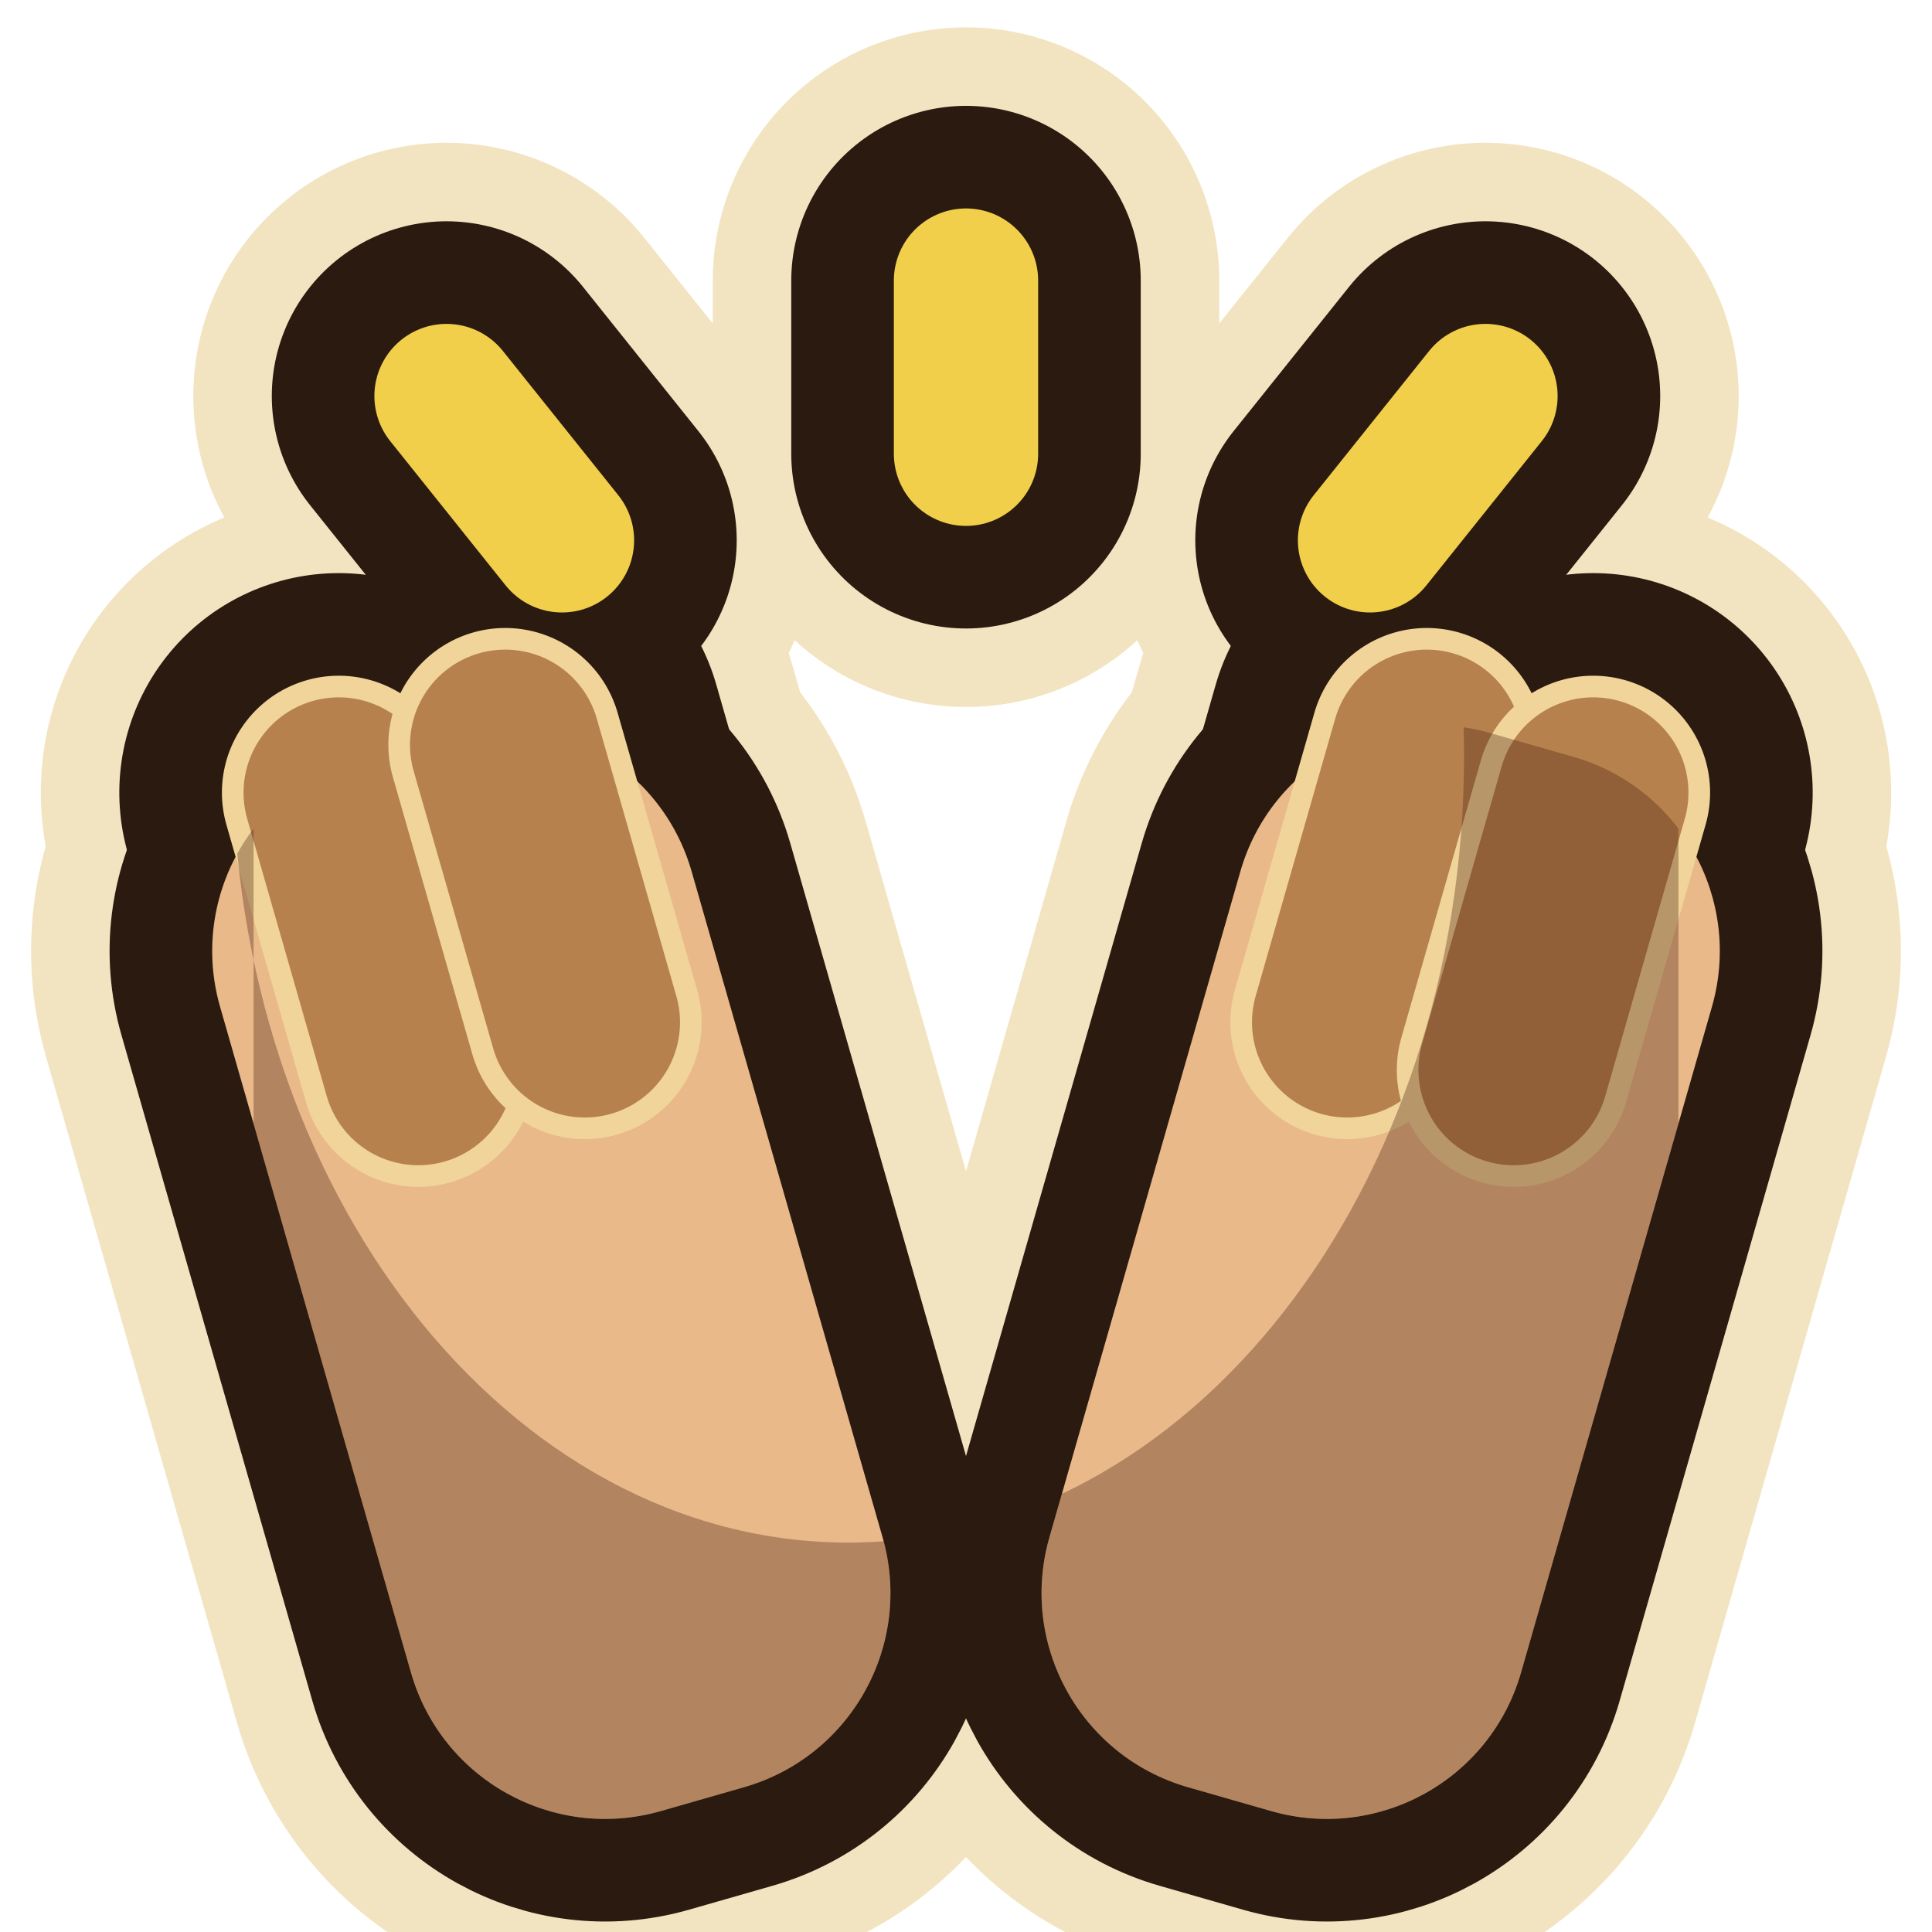
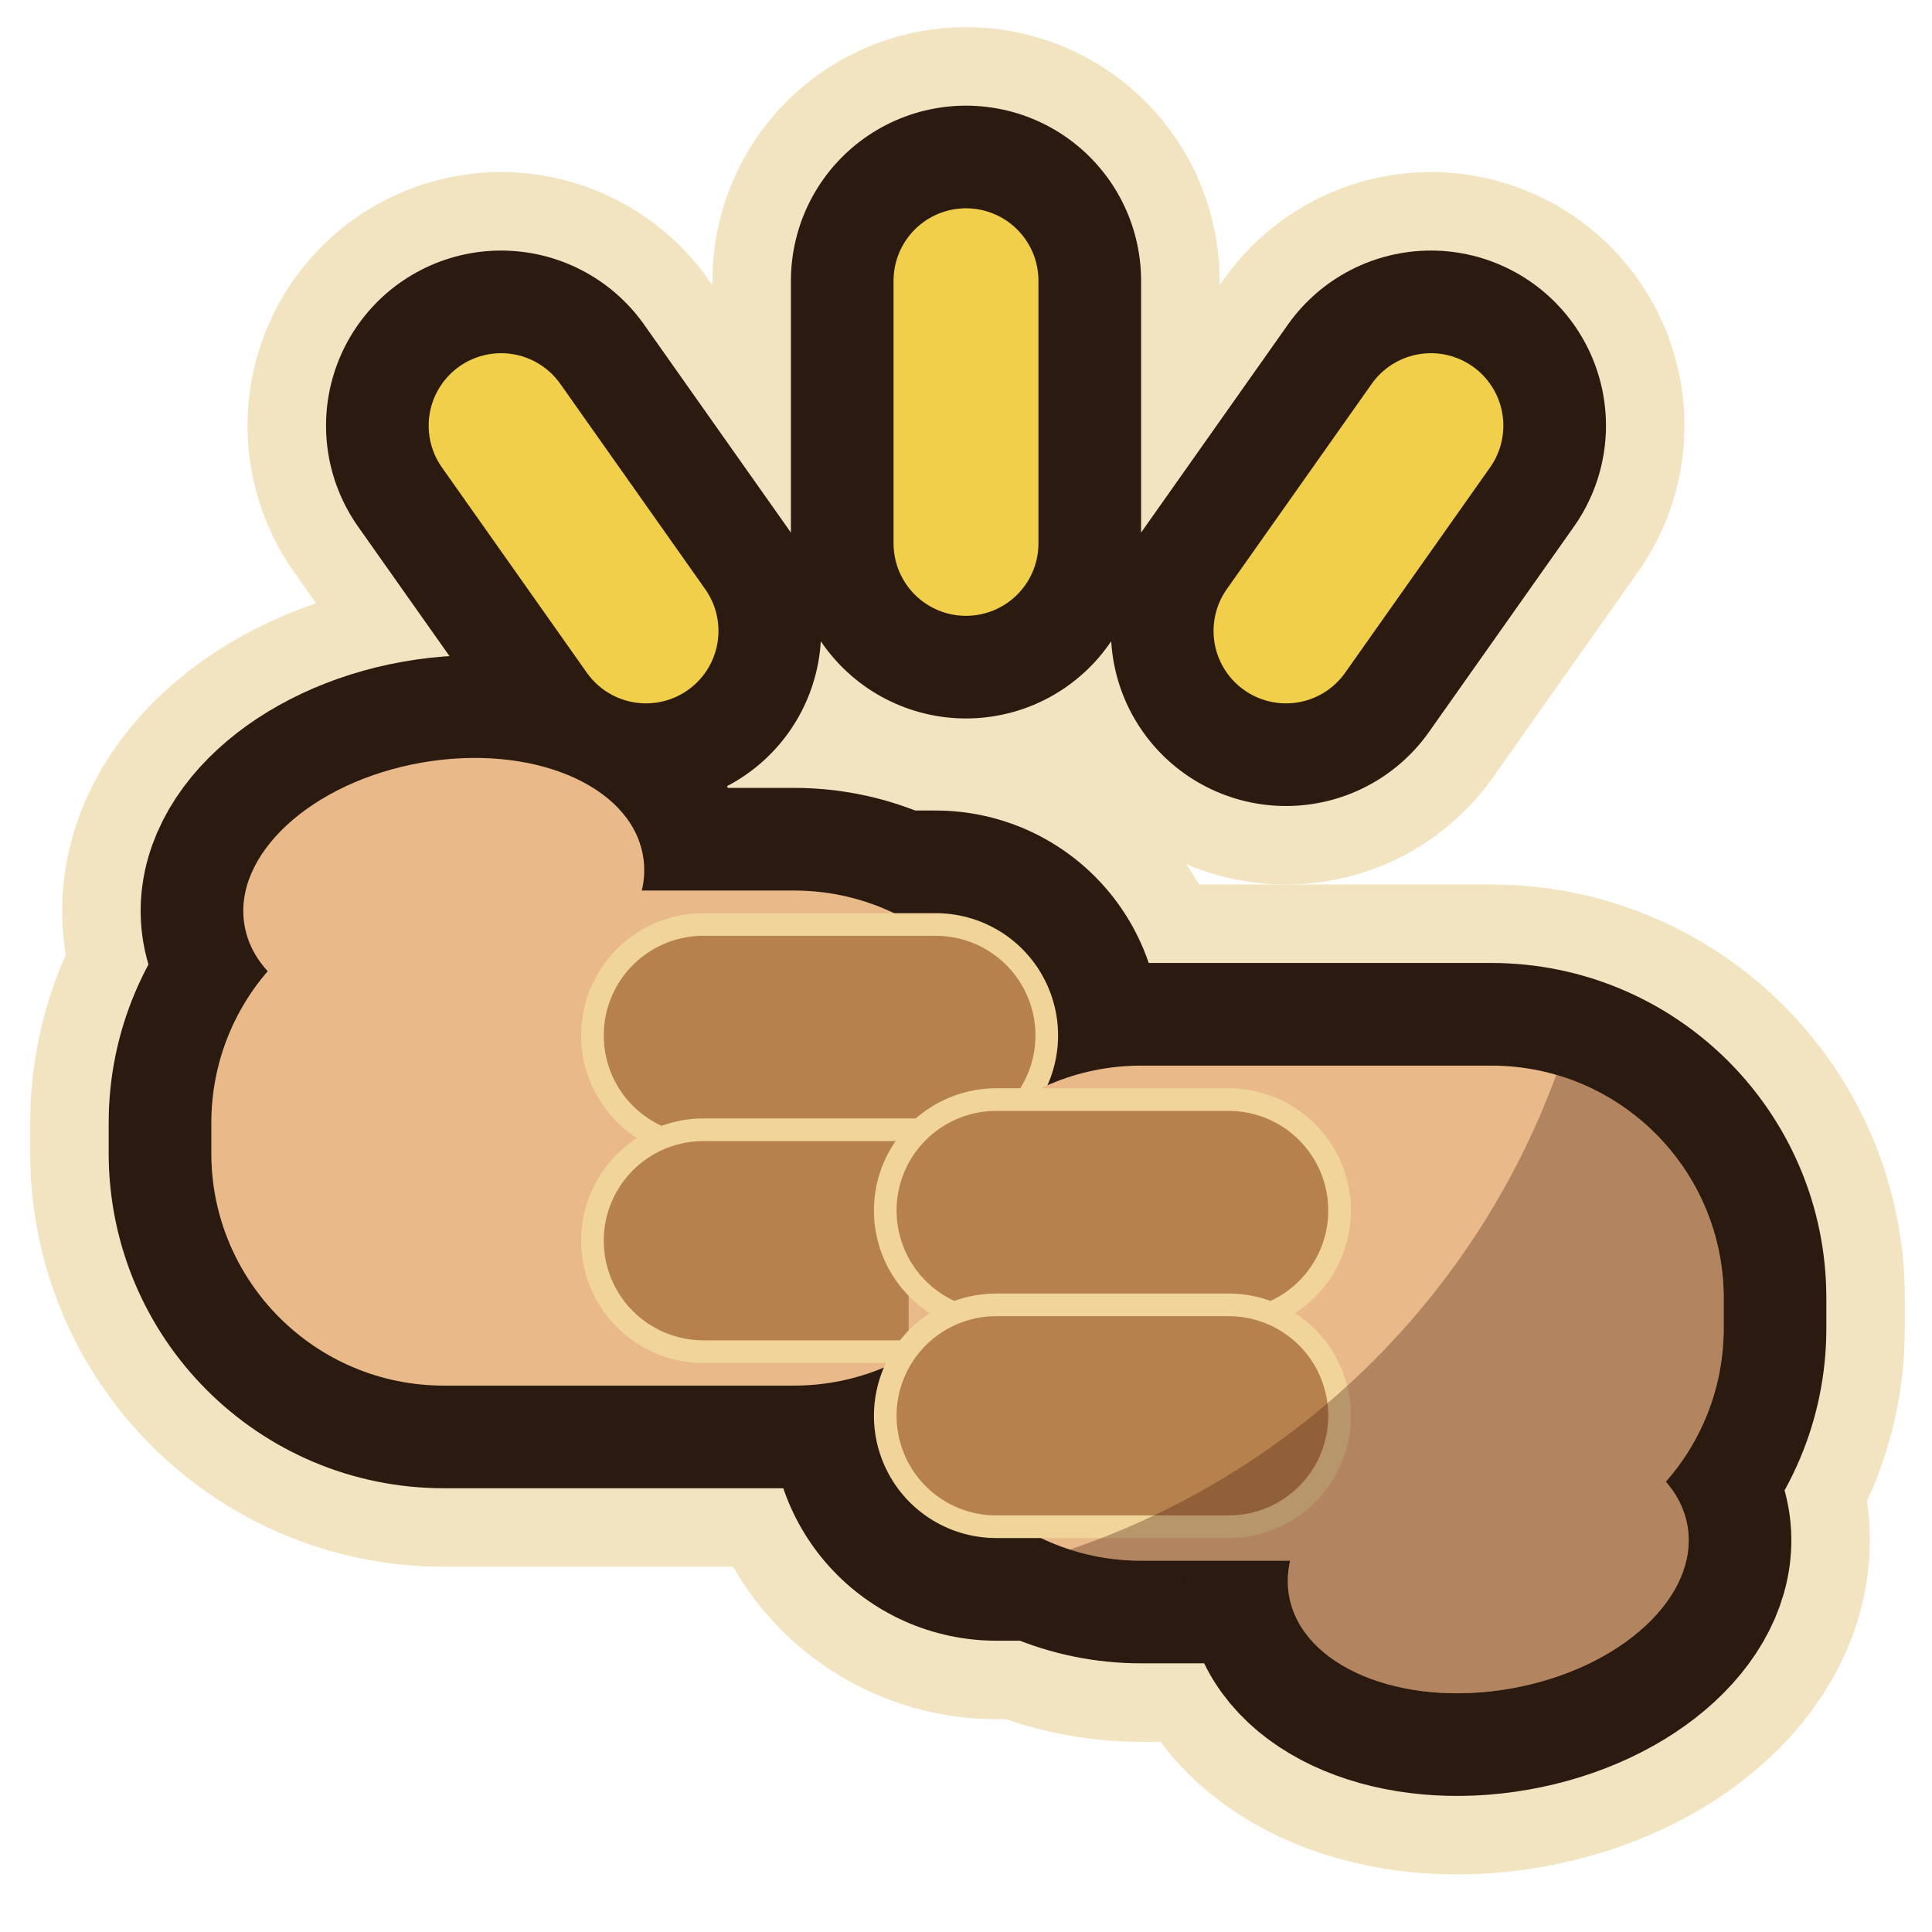
<svg xmlns="http://www.w3.org/2000/svg" viewBox="0 0 64 64" role="img" aria-label="clapping hands">
-   <g fill="#f2e4c0" stroke="#f2e4c0" stroke-linejoin="round" stroke-linecap="round">
-     <g transform="translate(32 32) scale(0.956) translate(-32 -29.75)">
-       <g transform="rotate(-16 32 56)">
-         <rect x="14" y="18" width="17" height="38" rx="7" stroke-width="12.55" />
-         <path fill="none" stroke-linecap="round" stroke-linejoin="round" stroke-width="20.65" d="M20 19L20 29M26 19L26 29" />
-       </g>
-       <g transform="rotate(16 32 56)">
-         <rect x="33" y="18" width="17" height="38" rx="7" stroke-width="12.55" />
-         <path fill="none" stroke-linecap="round" stroke-linejoin="round" stroke-width="20.65" d="M38 19L38 29M44 19L44 29" />
-       </g>
-       <path fill="none" stroke-linecap="round" stroke-linejoin="round" stroke-width="17.55" d="M32 6L32 12M14 10L18 15M50 10L46 15" />
-     </g>
+   <g fill="#f2e4c0" stroke="#f2e4c0" stroke-linejoin="round" stroke-linecap="round" stroke-width="12">
+     <rect x="7" y="29.5" width="27" height="16.4" rx="7.7" />
+     <rect x="30.1" y="35.3" width="27" height="16.4" rx="7.7" />
+     <ellipse cx="14.7" cy="29.5" rx="6.7" ry="4.3" transform="rotate(-10 14.7 29.5)" />
+     <path fill="none" stroke-width="20.1" d="M23.3 34.3L31 34.3M23.3 41.1L31 41.1M33 40.1L40.7 40.1M33 46.9L40.7 46.9" />
+     <ellipse cx="49.3" cy="51.7" rx="6.7" ry="4.3" transform="rotate(-10 49.3 51.7)" />
+     <path fill="none" stroke-width="16.8" d="M32 9.3L32 18M16.6 14.1L21.4 20.9M47.4 14.1L42.6 20.9" />
  </g>
-   <g fill="#2a1a10" stroke="#2a1a10" stroke-linejoin="round" stroke-linecap="round">
-     <g transform="translate(32 32) scale(0.956) translate(-32 -29.75)">
-       <g transform="rotate(-16 32 56)">
-         <rect x="14" y="18" width="17" height="38" rx="7" stroke-width="7.11" />
-         <path fill="none" stroke-linecap="round" stroke-linejoin="round" stroke-width="15.21" d="M20 19L20 29M26 19L26 29" />
-       </g>
-       <g transform="rotate(16 32 56)">
-         <rect x="33" y="18" width="17" height="38" rx="7" stroke-width="7.11" />
-         <path fill="none" stroke-linecap="round" stroke-linejoin="round" stroke-width="15.21" d="M38 19L38 29M44 19L44 29" />
-       </g>
-       <path fill="none" stroke-linecap="round" stroke-linejoin="round" stroke-width="12.11" d="M32 6L32 12M14 10L18 15M50 10L46 15" />
-     </g>
+   <g fill="#2a1a10" stroke="#2a1a10" stroke-linejoin="round" stroke-linecap="round" stroke-width="6.8">
+     <rect x="7" y="29.5" width="27" height="16.4" rx="7.7" />
+     <rect x="30.1" y="35.3" width="27" height="16.4" rx="7.7" />
+     <ellipse cx="14.7" cy="29.5" rx="6.7" ry="4.3" transform="rotate(-10 14.7 29.5)" />
+     <path fill="none" stroke-width="14.9" d="M23.3 34.3L31 34.3M23.3 41.1L31 41.1M33 40.1L40.7 40.1M33 46.9L40.7 46.9" />
+     <ellipse cx="49.3" cy="51.7" rx="6.7" ry="4.3" transform="rotate(-10 49.3 51.7)" />
+     <path fill="none" stroke-width="11.6" d="M32 9.3L32 18M16.6 14.1L21.4 20.9M47.4 14.1L42.6 20.9" />
  </g>
-   <g transform="translate(32 32) scale(0.956) translate(-32 -29.75)">
-     <g transform="rotate(-16 32 56)">
-       <rect x="14" y="18" width="17" height="38" fill="#e9b98a" rx="7" />
-       <path d="M20 19L20 29" fill="none" stroke="#f0d49a" stroke-width="8.1" stroke-linecap="round" stroke-linejoin="round" />
-       <path d="M20 19L20 29" fill="none" stroke="#b6814d" stroke-width="6.6" stroke-linecap="round" stroke-linejoin="round" />
-       <path d="M26 19L26 29" fill="none" stroke="#f0d49a" stroke-width="8.1" stroke-linecap="round" stroke-linejoin="round" />
-       <path d="M26 19L26 29" fill="none" stroke="#b6814d" stroke-width="6.6" stroke-linecap="round" stroke-linejoin="round" />
-     </g>
-     <g transform="rotate(16 32 56)">
-       <rect x="33" y="18" width="17" height="38" fill="#e9b98a" rx="7" />
-       <path d="M38 19L38 29" fill="none" stroke="#f0d49a" stroke-width="8.1" stroke-linecap="round" stroke-linejoin="round" />
-       <path d="M38 19L38 29" fill="none" stroke="#b6814d" stroke-width="6.6" stroke-linecap="round" stroke-linejoin="round" />
-       <path d="M44 19L44 29" fill="none" stroke="#f0d49a" stroke-width="8.1" stroke-linecap="round" stroke-linejoin="round" />
-       <path d="M44 19L44 29" fill="none" stroke="#b6814d" stroke-width="6.6" stroke-linecap="round" stroke-linejoin="round" />
-     </g>
-     <path d="M32 6L32 12" fill="none" stroke="#f2cf4a" stroke-width="5" stroke-linecap="round" stroke-linejoin="round" />
-     <path d="M14 10L18 15" fill="none" stroke="#f2cf4a" stroke-width="5" stroke-linecap="round" stroke-linejoin="round" />
-     <path d="M50 10L46 15" fill="none" stroke="#f2cf4a" stroke-width="5" stroke-linecap="round" stroke-linejoin="round" />
-   </g>
+   <rect x="7" y="29.5" width="27" height="16.4" fill="#e9b98a" rx="7.7" />
+   <ellipse cx="14.7" cy="29.5" rx="6.7" ry="4.3" fill="#e9b98a" transform="rotate(-10 14.7 29.5)" />
+   <path d="M23.3 34.3L31 34.3" fill="none" stroke="#f0d49a" stroke-width="8.1" stroke-linecap="round" stroke-linejoin="round" />
+   <path d="M23.3 34.3L31 34.3" fill="none" stroke="#b6814d" stroke-width="6.6" stroke-linecap="round" stroke-linejoin="round" />
+   <path d="M23.3 41.1L31 41.1" fill="none" stroke="#f0d49a" stroke-width="8.1" stroke-linecap="round" stroke-linejoin="round" />
+   <path d="M23.3 41.1L31 41.1" fill="none" stroke="#b6814d" stroke-width="6.6" stroke-linecap="round" stroke-linejoin="round" />
+   <rect x="30.1" y="35.3" width="27" height="16.4" fill="#e9b98a" rx="7.7" />
+   <ellipse cx="49.3" cy="51.7" rx="6.7" ry="4.3" fill="#e9b98a" transform="rotate(-10 49.3 51.7)" />
+   <path d="M33 40.1L40.7 40.1" fill="none" stroke="#f0d49a" stroke-width="8.1" stroke-linecap="round" stroke-linejoin="round" />
+   <path d="M33 40.1L40.7 40.1" fill="none" stroke="#b6814d" stroke-width="6.6" stroke-linecap="round" stroke-linejoin="round" />
+   <path d="M33 46.9L40.7 46.9" fill="none" stroke="#f0d49a" stroke-width="8.1" stroke-linecap="round" stroke-linejoin="round" />
+   <path d="M33 46.9L40.7 46.9" fill="none" stroke="#b6814d" stroke-width="6.6" stroke-linecap="round" stroke-linejoin="round" />
+   <path fill="none" stroke="#f2cf4a" stroke-linecap="round" stroke-linejoin="round" stroke-width="4.8" d="M32 9.3L32 18M16.6 14.1L21.4 20.9M47.4 14.1L42.6 20.9" />
  <defs>
    <clipPath id="hl-ico-clap">
-       <rect x="14" y="18" width="17" height="38" rx="7" transform="translate(32 32) scale(0.956) translate(-32 -29.75) rotate(-16 32 56)" />
-       <rect x="33" y="18" width="17" height="38" rx="7" transform="translate(32 32) scale(0.956) translate(-32 -29.75) rotate(16 32 56)" />
+       <rect x="7" y="29.5" width="27" height="16.4" rx="7.7" />
+       <rect x="30.1" y="35.3" width="27" height="16.4" rx="7.7" />
+       <ellipse cx="14.7" cy="29.5" rx="6.7" ry="4.3" transform="rotate(-10 14.7 29.5)" />
+       <ellipse cx="49.3" cy="51.7" rx="6.7" ry="4.3" transform="rotate(-10 49.3 51.7)" />
    </clipPath>
  </defs>
-   <path d="M8.4 2.9h47.2v58.2h-47.2zM7.7 25a20.4 26.1 0 1 0 40.8 0a20.4 26.1 0 1 0-40.8 0z" fill="#4a1c10" opacity=".34" fill-rule="evenodd" clip-path="url(#hl-ico-clap)" />
+   <path d="M3 2.9h58.1v58.2h-58.1zM1 25a26.1 26.1 0 1 0 52.1 0a26.1 26.1 0 1 0-52.1 0z" fill="#4a1c10" opacity=".34" fill-rule="evenodd" clip-path="url(#hl-ico-clap)" />
</svg>
